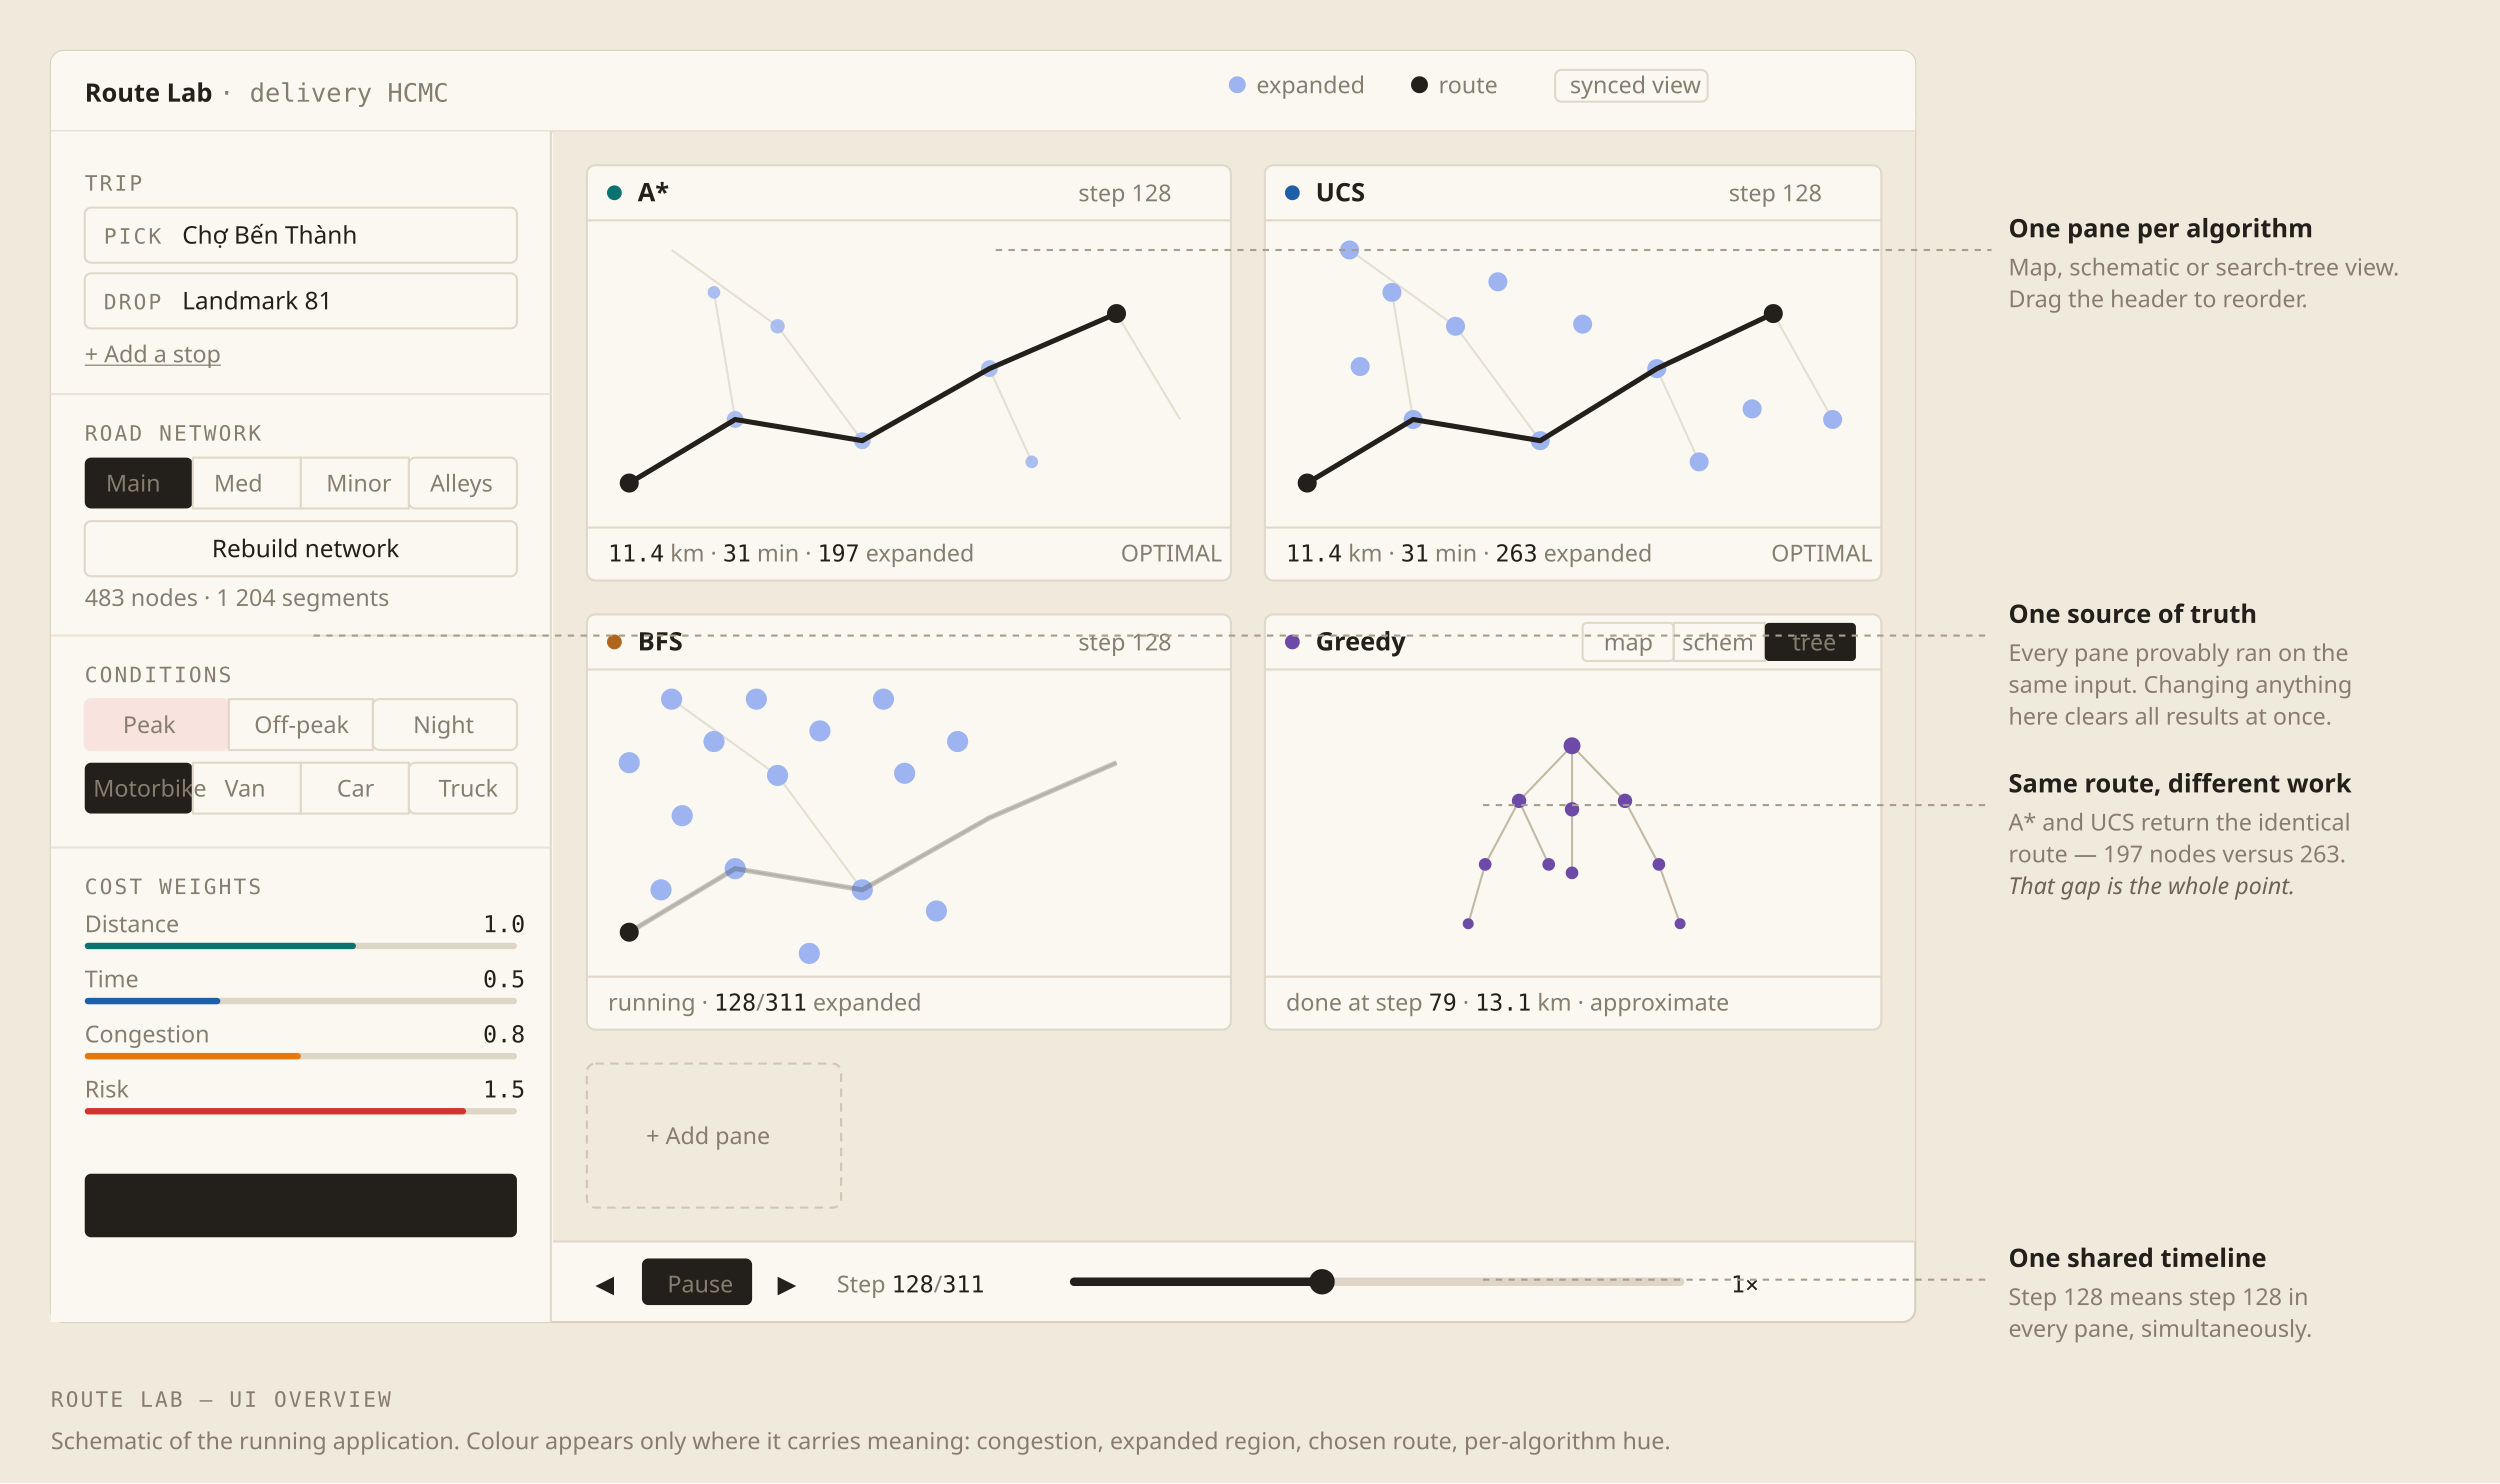
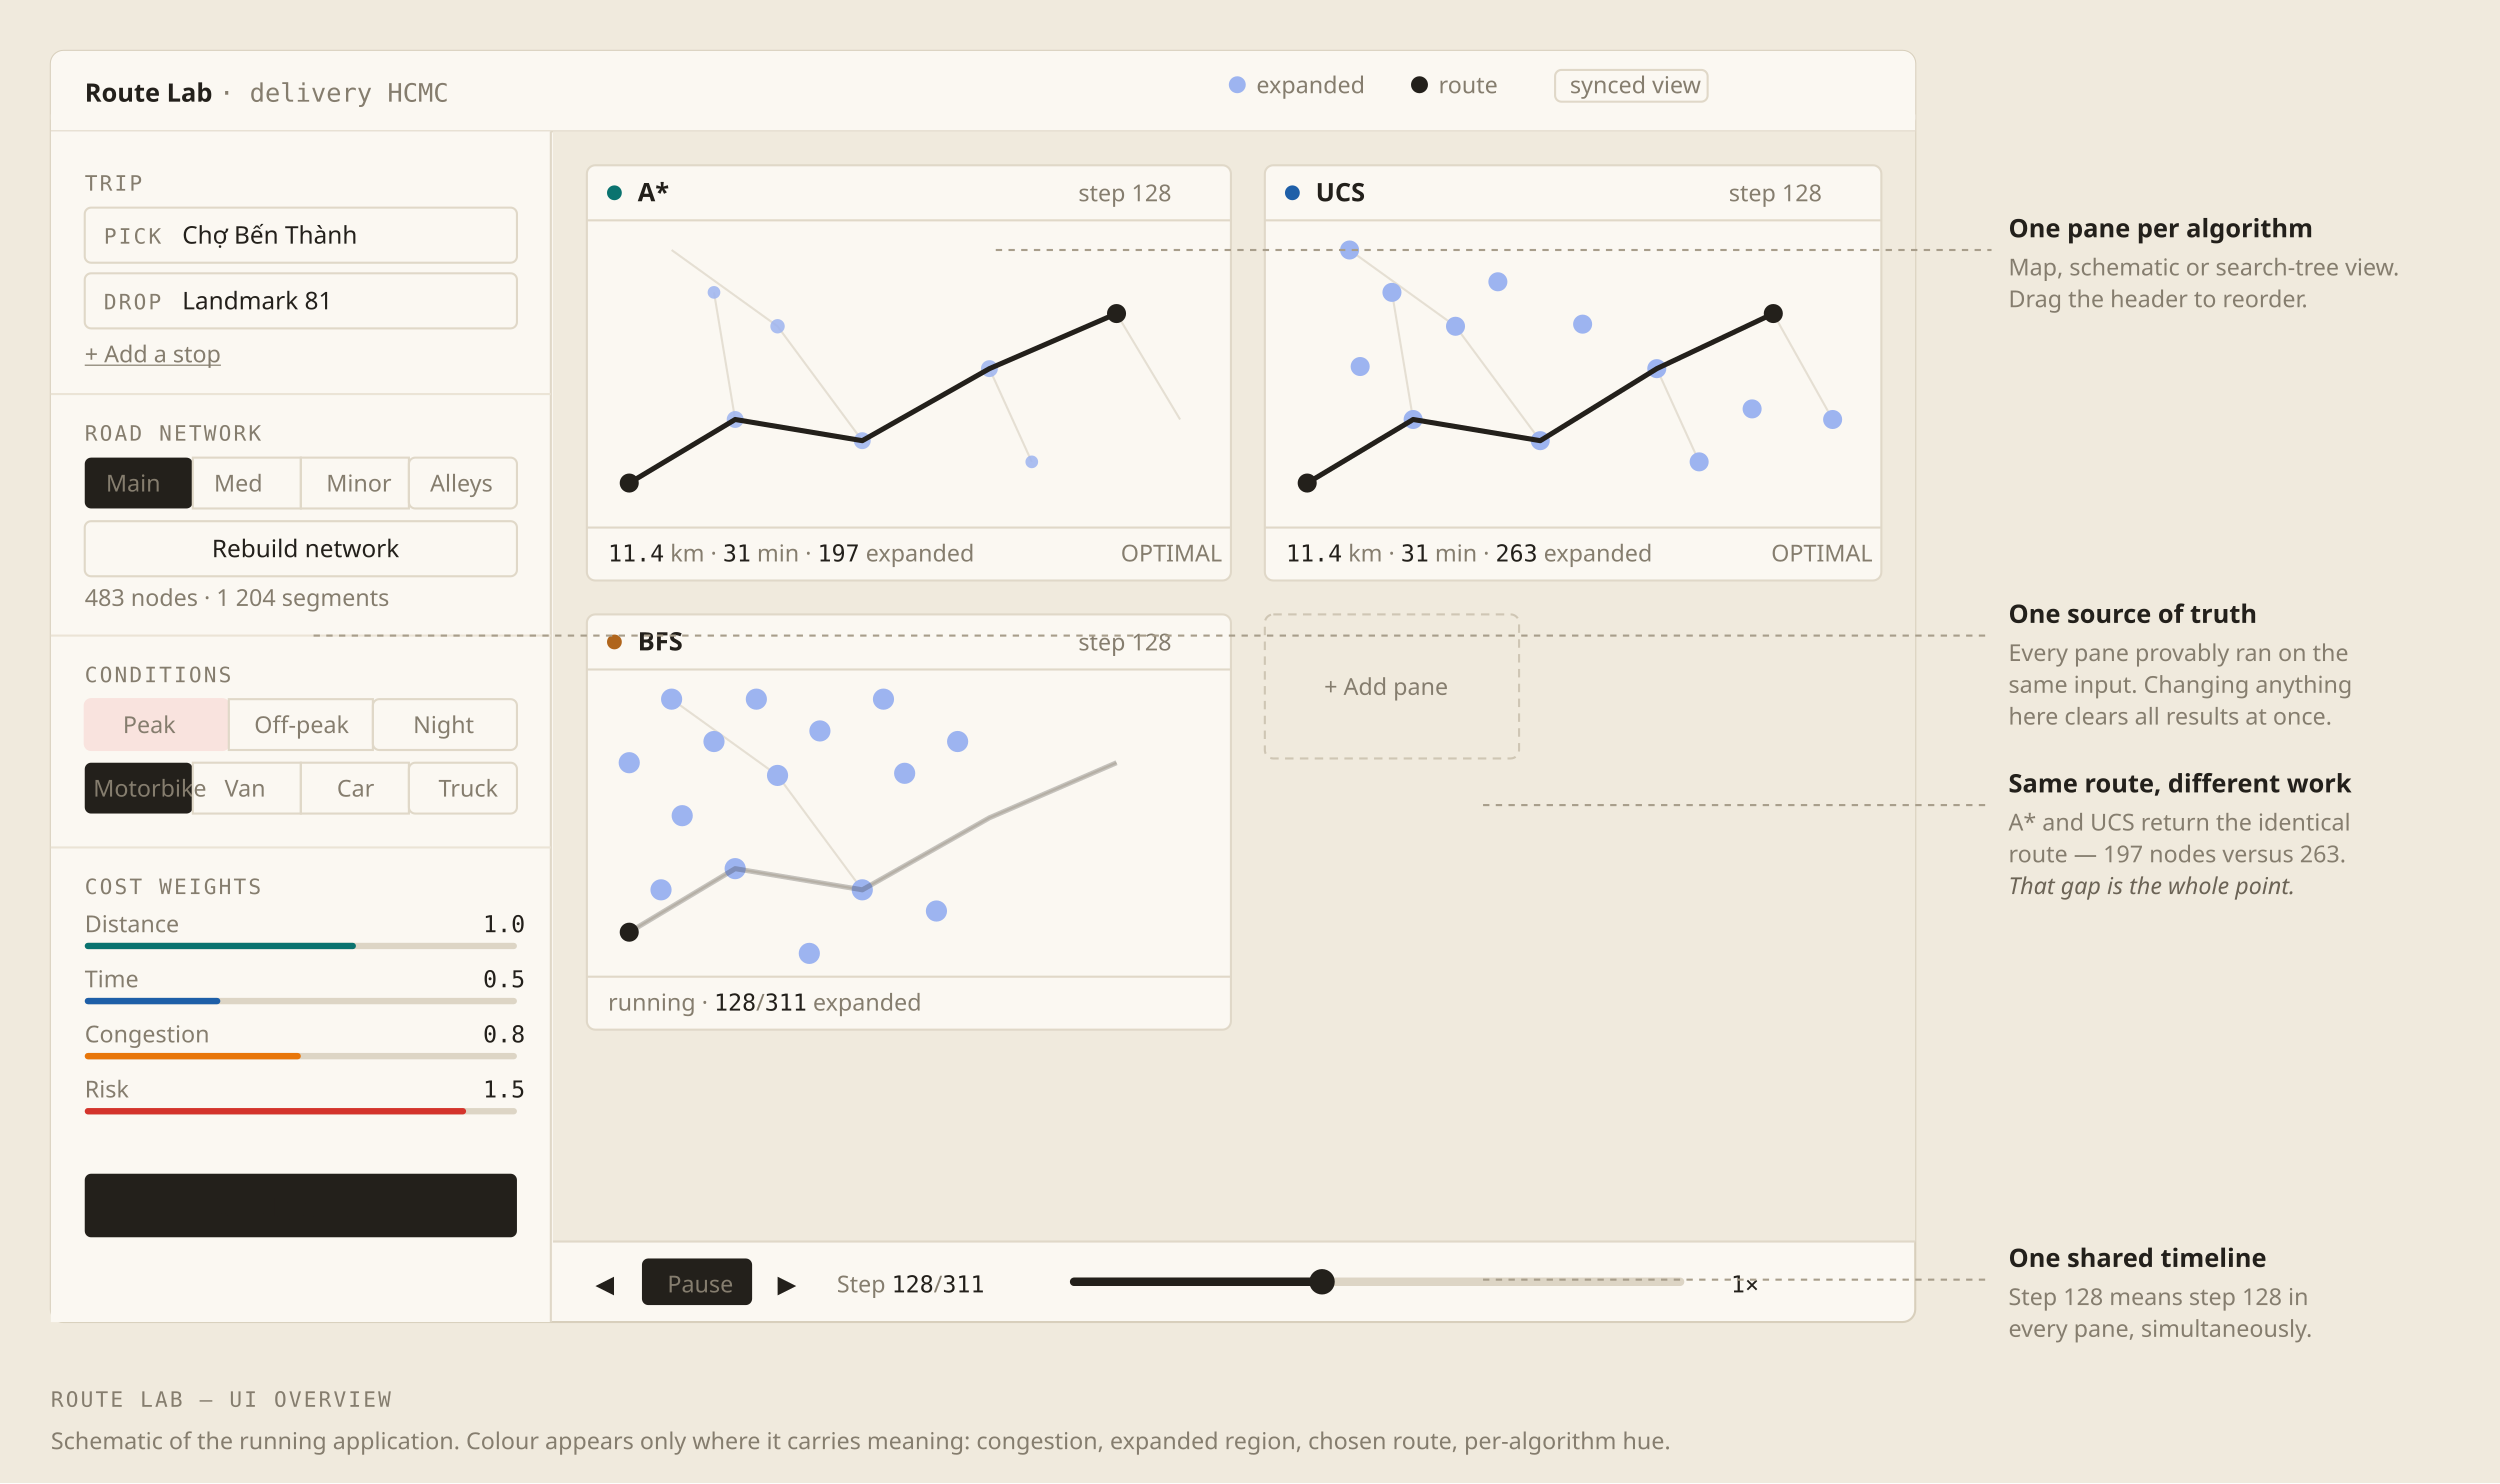
<svg xmlns="http://www.w3.org/2000/svg" viewBox="0 0 1180 700" width="1180" height="700" font-family="IBM Plex Sans, system-ui, sans-serif">
  <style>
    .lbl   { font-size: 11px; fill: #857d6e; }
    .lblm  { font-size: 10px; fill: #857d6e; font-family: 'IBM Plex Mono', ui-monospace, monospace; letter-spacing: .1em; }
    .txt   { font-size: 11.5px; fill: #23201b; }
    .mono  { font-size: 11px; fill: #23201b; font-family: 'IBM Plex Mono', ui-monospace, monospace; }
    .head  { font-size: 12px; fill: #23201b; font-weight: 600; }
    .note  { font-size: 11px; fill: #6b6355; font-style: italic; }
    .rule  { stroke: #e0d8c8; stroke-width: 1; fill: none; }
    .paper { fill: #fbf8f2; }
    .page  { fill: #f0eadd; }
  </style>
  <rect width="1180" height="700" fill="#f0eadd" />
  <g transform="translate(24,24)">
    <rect x="0" y="0" width="880" height="600" rx="6" class="paper" stroke="#d8cfbc" />
    <rect x="0" y="0" width="880" height="38" rx="6" class="paper" />
    <rect x="0" y="30" width="880" height="8" class="paper" />
    <line x1="0" y1="38" x2="880" y2="38" class="rule" />
    <text x="16" y="24" class="head">Route Lab <tspan fill="#857d6e" font-weight="400" font-family="IBM Plex Mono, monospace">· delivery HCMC</tspan>
    </text>
    <g transform="translate(560,19)">
      <circle cx="0" cy="-3" r="4" fill="#9db4f0" />
      <text x="9" y="1" class="lbl">expanded</text>
      <circle cx="86" cy="-3" r="4" fill="#23201b" />
      <text x="95" y="1" class="lbl">route</text>
      <rect x="150" y="-10" width="72" height="15" rx="3" fill="none" stroke="#e0d8c8" />
      <text x="157" y="1" class="lbl">synced view</text>
    </g>
    <rect x="0" y="38" width="236" height="562" fill="#fbf8f2" />
    <line x1="236" y1="38" x2="236" y2="600" class="rule" />
    <g transform="translate(16,0)">
      <text x="0" y="66" class="lblm">TRIP</text>
      <rect x="0" y="74" width="204" height="26" rx="3" fill="#fbf8f2" stroke="#e0d8c8" />
      <text x="9" y="91" class="lblm" fill="#a49a88">PICK</text>
      <text x="46" y="91" class="txt">Chợ Bến Thành</text>
      <rect x="0" y="105" width="204" height="26" rx="3" fill="#fbf8f2" stroke="#e0d8c8" />
      <text x="9" y="122" class="lblm" fill="#a49a88">DROP</text>
      <text x="46" y="122" class="txt">Landmark 81</text>
      <text x="0" y="147" class="lbl" text-decoration="underline">+ Add a stop</text>
      <line x1="-16" y1="162" x2="220" y2="162" stroke="#ebe4d6" />
      <text x="0" y="184" class="lblm">ROAD NETWORK</text>
      <g>
        <rect x="0" y="192" width="51" height="24" rx="3" fill="#23201b" />
        <text x="10" y="208" class="lbl" fill="#fbf8f2">Main</text>
        <rect x="51" y="192" width="51" height="24" fill="none" stroke="#e0d8c8" />
        <text x="61" y="208" class="lbl">Med</text>
        <rect x="102" y="192" width="51" height="24" fill="none" stroke="#e0d8c8" />
        <text x="114" y="208" class="lbl">Minor</text>
        <rect x="153" y="192" width="51" height="24" rx="3" fill="none" stroke="#e0d8c8" />
        <text x="163" y="208" class="lbl">Alleys</text>
      </g>
      <rect x="0" y="222" width="204" height="26" rx="3" fill="none" stroke="#e0d8c8" />
      <text x="60" y="239" class="txt">Rebuild network</text>
      <text x="0" y="262" class="lbl">483 nodes · 1 204 segments</text>
      <line x1="-16" y1="276" x2="220" y2="276" stroke="#ebe4d6" />
      <text x="0" y="298" class="lblm">CONDITIONS</text>
      <g>
        <rect x="0" y="306" width="68" height="24" rx="3" fill="#e85d5d" opacity=".14" stroke="#e85d5d" />
        <text x="18" y="322" class="lbl" fill="#23201b">Peak</text>
        <rect x="68" y="306" width="68" height="24" fill="none" stroke="#e0d8c8" />
        <text x="80" y="322" class="lbl">Off-peak</text>
        <rect x="136" y="306" width="68" height="24" rx="3" fill="none" stroke="#e0d8c8" />
        <text x="155" y="322" class="lbl">Night</text>
      </g>
      <g>
        <rect x="0" y="336" width="51" height="24" rx="3" fill="#23201b" />
        <text x="4" y="352" class="lbl" fill="#fbf8f2">Motorbike</text>
        <rect x="51" y="336" width="51" height="24" fill="none" stroke="#e0d8c8" />
        <text x="66" y="352" class="lbl">Van</text>
        <rect x="102" y="336" width="51" height="24" fill="none" stroke="#e0d8c8" />
        <text x="119" y="352" class="lbl">Car</text>
        <rect x="153" y="336" width="51" height="24" rx="3" fill="none" stroke="#e0d8c8" />
        <text x="167" y="352" class="lbl">Truck</text>
      </g>
      <line x1="-16" y1="376" x2="220" y2="376" stroke="#ebe4d6" />
      <text x="0" y="398" class="lblm">COST WEIGHTS</text>
      <g transform="translate(0,408)">
        <text x="0" y="8" class="lbl">Distance</text>
        <text x="188" y="8" class="mono">1.0</text>
        <rect x="0" y="13" width="204" height="3" rx="1.5" fill="#ddd5c5" />
        <rect x="0" y="13" width="128" height="3" rx="1.5" fill="#0a736f" />
        <text x="0" y="34" class="lbl">Time</text>
        <text x="188" y="34" class="mono">0.5</text>
        <rect x="0" y="39" width="204" height="3" rx="1.5" fill="#ddd5c5" />
        <rect x="0" y="39" width="64" height="3" rx="1.5" fill="#1e5fa8" />
        <text x="0" y="60" class="lbl">Congestion</text>
        <text x="188" y="60" class="mono">0.8</text>
        <rect x="0" y="65" width="204" height="3" rx="1.5" fill="#ddd5c5" />
        <rect x="0" y="65" width="102" height="3" rx="1.5" fill="#e8760a" />
        <text x="0" y="86" class="lbl">Risk</text>
        <text x="188" y="86" class="mono">1.5</text>
        <rect x="0" y="91" width="204" height="3" rx="1.5" fill="#ddd5c5" />
        <rect x="0" y="91" width="180" height="3" rx="1.5" fill="#d4342c" />
      </g>
      <rect x="0" y="530" width="204" height="30" rx="3" fill="#23201b" />
      <text x="58" y="550" class="txt" fill="#fbf8f2">Run algorithms</text>
    </g>
    <rect x="237" y="38" width="643" height="524" class="page" />
    <g transform="translate(253,54)">
      <rect width="304" height="196" rx="4" class="paper" stroke="#e0d8c8" />
      <line x1="0" y1="26" x2="304" y2="26" class="rule" />
      <circle cx="13" cy="13" r="3.5" fill="#0a736f" />
      <text x="24" y="17" class="head">A*</text>
      <text x="232" y="17" class="lbl">step 128</text>
      <rect x="1" y="27" width="302" height="144" fill="#fbf8f2" />
      <g opacity=".5" stroke="#cfc6b4" fill="none">
        <path d="M20 150 L70 120 L130 130 L190 96 L250 70" />
        <path d="M40 40 L90 76 L130 130" />
        <path d="M250 70 L280 120" />
        <path d="M70 120 L60 60" />
        <path d="M190 96 L210 140" />
      </g>
      <g fill="#9db4f0" opacity=".85">
        <circle cx="70" cy="120" r="4" />
        <circle cx="130" cy="130" r="4" />
        <circle cx="90" cy="76" r="3.4" />
        <circle cx="190" cy="96" r="4" />
        <circle cx="60" cy="60" r="3" />
        <circle cx="210" cy="140" r="3" />
      </g>
      <path d="M20 150 L70 120 L130 130 L190 96 L250 70" stroke="#23201b" stroke-width="2.4" fill="none" stroke-linejoin="round" />
      <circle cx="20" cy="150" r="4.5" fill="#23201b" />
      <circle cx="250" cy="70" r="4.5" fill="#23201b" />
      <line x1="0" y1="171" x2="304" y2="171" class="rule" />
      <text x="10" y="187" class="lbl">
        <tspan class="mono" fill="#23201b">11.4</tspan> km · <tspan class="mono" fill="#23201b">31</tspan> min · <tspan class="mono" fill="#23201b">197</tspan> expanded</text>
      <text x="252" y="187" class="lbl">OPTIMAL</text>
    </g>
    <g transform="translate(573,54)">
      <rect width="291" height="196" rx="4" class="paper" stroke="#e0d8c8" />
      <line x1="0" y1="26" x2="291" y2="26" class="rule" />
      <circle cx="13" cy="13" r="3.5" fill="#1e5fa8" />
      <text x="24" y="17" class="head">UCS</text>
      <text x="219" y="17" class="lbl">step 128</text>
      <rect x="1" y="27" width="289" height="144" fill="#fbf8f2" />
      <g opacity=".5" stroke="#cfc6b4" fill="none">
        <path d="M20 150 L70 120 L130 130 L185 96 L240 70" />
        <path d="M40 40 L90 76 L130 130" />
        <path d="M240 70 L268 120" />
        <path d="M70 120 L60 60" />
        <path d="M185 96 L205 140" />
      </g>
      <g fill="#9db4f0">
        <circle cx="70" cy="120" r="4.5" />
        <circle cx="130" cy="130" r="4.5" />
        <circle cx="90" cy="76" r="4.5" />
        <circle cx="185" cy="96" r="4.5" />
        <circle cx="60" cy="60" r="4.5" />
        <circle cx="205" cy="140" r="4.5" />
        <circle cx="40" cy="40" r="4.5" />
        <circle cx="268" cy="120" r="4.5" />
        <circle cx="110" cy="55" r="4.5" />
        <circle cx="45" cy="95" r="4.5" />
        <circle cx="150" cy="75" r="4.5" />
        <circle cx="230" cy="115" r="4.5" />
      </g>
      <path d="M20 150 L70 120 L130 130 L185 96 L240 70" stroke="#23201b" stroke-width="2.4" fill="none" stroke-linejoin="round" />
      <circle cx="20" cy="150" r="4.5" fill="#23201b" />
      <circle cx="240" cy="70" r="4.5" fill="#23201b" />
      <line x1="0" y1="171" x2="291" y2="171" class="rule" />
      <text x="10" y="187" class="lbl">
        <tspan class="mono" fill="#23201b">11.4</tspan> km · <tspan class="mono" fill="#23201b">31</tspan> min · <tspan class="mono" fill="#23201b">263</tspan> expanded</text>
      <text x="239" y="187" class="lbl">OPTIMAL</text>
    </g>
    <g transform="translate(253,266)">
      <rect width="304" height="196" rx="4" class="paper" stroke="#e0d8c8" />
      <line x1="0" y1="26" x2="304" y2="26" class="rule" />
      <circle cx="13" cy="13" r="3.5" fill="#b0651c" />
      <text x="24" y="17" class="head">BFS</text>
      <text x="232" y="17" class="lbl">step 128</text>
      <rect x="1" y="27" width="302" height="144" fill="#fbf8f2" />
      <g opacity=".5" stroke="#cfc6b4" fill="none">
        <path d="M20 150 L70 120 L130 130 L190 96 L250 70" />
        <path d="M40 40 L90 76 L130 130" />
      </g>
      <g fill="#9db4f0">
        <circle cx="70" cy="120" r="5" />
        <circle cx="130" cy="130" r="5" />
        <circle cx="90" cy="76" r="5" />
        <circle cx="60" cy="60" r="5" />
        <circle cx="40" cy="40" r="5" />
        <circle cx="45" cy="95" r="5" />
        <circle cx="110" cy="55" r="5" />
        <circle cx="150" cy="75" r="5" />
        <circle cx="105" cy="160" r="5" />
        <circle cx="35" cy="130" r="5" />
        <circle cx="165" cy="140" r="5" />
        <circle cx="80" cy="40" r="5" />
        <circle cx="140" cy="40" r="5" />
        <circle cx="20" cy="70" r="5" />
        <circle cx="175" cy="60" r="5" />
      </g>
      <path d="M20 150 L70 120 L130 130 L190 96 L250 70" stroke="#23201b" stroke-width="2.4" fill="none" stroke-linejoin="round" opacity=".25" />
      <circle cx="20" cy="150" r="4.5" fill="#23201b" />
      <line x1="0" y1="171" x2="304" y2="171" class="rule" />
      <text x="10" y="187" class="lbl">running · <tspan class="mono" fill="#23201b">128</tspan>/<tspan class="mono" fill="#23201b">311</tspan> expanded</text>
    </g>
    <g transform="translate(573,266)">
-       <rect width="291" height="196" rx="4" class="paper" stroke="#e0d8c8" />
-       <line x1="0" y1="26" x2="291" y2="26" class="rule" />
-       <circle cx="13" cy="13" r="3.5" fill="#6d4aa8" />
-       <text x="24" y="17" class="head">Greedy</text>
-       <g>
-         <rect x="150" y="4" width="43" height="18" rx="2" fill="none" stroke="#e0d8c8" />
-         <text x="160" y="17" class="lbl">map</text>
-         <rect x="193" y="4" width="43" height="18" fill="none" stroke="#e0d8c8" />
-         <text x="197" y="17" class="lbl">schem</text>
-         <rect x="236" y="4" width="43" height="18" rx="2" fill="#23201b" />
-         <text x="249" y="17" class="lbl" fill="#fbf8f2">tree</text>
-       </g>
-       <rect x="1" y="27" width="289" height="144" fill="#fbf8f2" />
-       <g stroke="#c3b9a4" fill="none" stroke-width="1">
-         <path d="M145 62 L120 88 M145 62 L170 88 M145 62 L145 92" />
-         <path d="M120 88 L104 118 M120 88 L134 118" />
-         <path d="M170 88 L186 118 M145 92 L145 122" />
-         <path d="M104 118 L96 146 M186 118 L196 146" />
-       </g>
-       <g fill="#6d4aa8">
-         <circle cx="145" cy="62" r="4" />
-         <circle cx="120" cy="88" r="3.4" />
-         <circle cx="170" cy="88" r="3.4" />
-         <circle cx="145" cy="92" r="3.4" />
-         <circle cx="104" cy="118" r="3" />
-         <circle cx="134" cy="118" r="3" />
-         <circle cx="186" cy="118" r="3" />
-         <circle cx="145" cy="122" r="3" />
-         <circle cx="96" cy="146" r="2.6" />
-         <circle cx="196" cy="146" r="2.6" />
-       </g>
-       <line x1="0" y1="171" x2="291" y2="171" class="rule" />
-       <text x="10" y="187" class="lbl">done at step <tspan class="mono" fill="#23201b">79</tspan> · <tspan class="mono" fill="#23201b">13.1</tspan> km · approximate</text>
-     </g>
-     <g transform="translate(253,478)">
      <rect width="120" height="68" rx="4" fill="none" stroke="#cfc6b4" stroke-dasharray="4 3" />
      <text x="28" y="38" class="lbl">+ Add pane</text>
    </g>
    <line x1="237" y1="562" x2="880" y2="562" class="rule" />
    <g transform="translate(253,562)">
      <text x="4" y="24" class="txt">◀</text>
      <rect x="26" y="8" width="52" height="22" rx="3" fill="#23201b" />
      <text x="38" y="24" class="lbl" fill="#fbf8f2">Pause</text>
      <text x="90" y="24" class="txt">▶</text>
      <text x="118" y="24" class="lbl">Step <tspan class="mono" fill="#23201b">128</tspan>/<tspan class="mono" fill="#23201b">311</tspan>
      </text>
      <rect x="228" y="17" width="290" height="4" rx="2" fill="#ddd5c5" />
      <rect x="228" y="17" width="119" height="4" rx="2" fill="#23201b" />
      <circle cx="347" cy="19" r="6" fill="#23201b" />
      <text x="540" y="24" class="mono">1×</text>
    </g>
  </g>
  <g stroke="#a89e8b" stroke-width="1" fill="none">
    <path d="M148 300 L940 300" stroke-dasharray="3 3" />
    <path d="M470 118 L940 118" stroke-dasharray="3 3" />
    <path d="M700 380 L940 380" stroke-dasharray="3 3" />
    <path d="M700 604 L940 604" stroke-dasharray="3 3" />
  </g>
  <g>
    <text x="948" y="112" class="head">One pane per algorithm</text>
    <text x="948" y="130" class="lbl">Map, schematic or search-tree view.</text>
    <text x="948" y="145" class="lbl">Drag the header to reorder.</text>
    <text x="948" y="294" class="head">One source of truth</text>
    <text x="948" y="312" class="lbl">Every pane provably ran on the</text>
    <text x="948" y="327" class="lbl">same input. Changing anything</text>
    <text x="948" y="342" class="lbl">here clears all results at once.</text>
    <text x="948" y="374" class="head">Same route, different work</text>
    <text x="948" y="392" class="lbl">A* and UCS return the identical</text>
    <text x="948" y="407" class="lbl">route — 197 nodes versus 263.</text>
    <text x="948" y="422" class="note">That gap is the whole point.</text>
    <text x="948" y="598" class="head">One shared timeline</text>
    <text x="948" y="616" class="lbl">Step 128 means step 128 in</text>
    <text x="948" y="631" class="lbl">every pane, simultaneously.</text>
  </g>
  <text x="24" y="664" class="lblm">ROUTE LAB — UI OVERVIEW</text>
  <text x="24" y="684" class="lbl">Schematic of the running application. Colour appears only where it carries meaning: congestion, expanded region, chosen route, per-algorithm hue.</text>
</svg>
